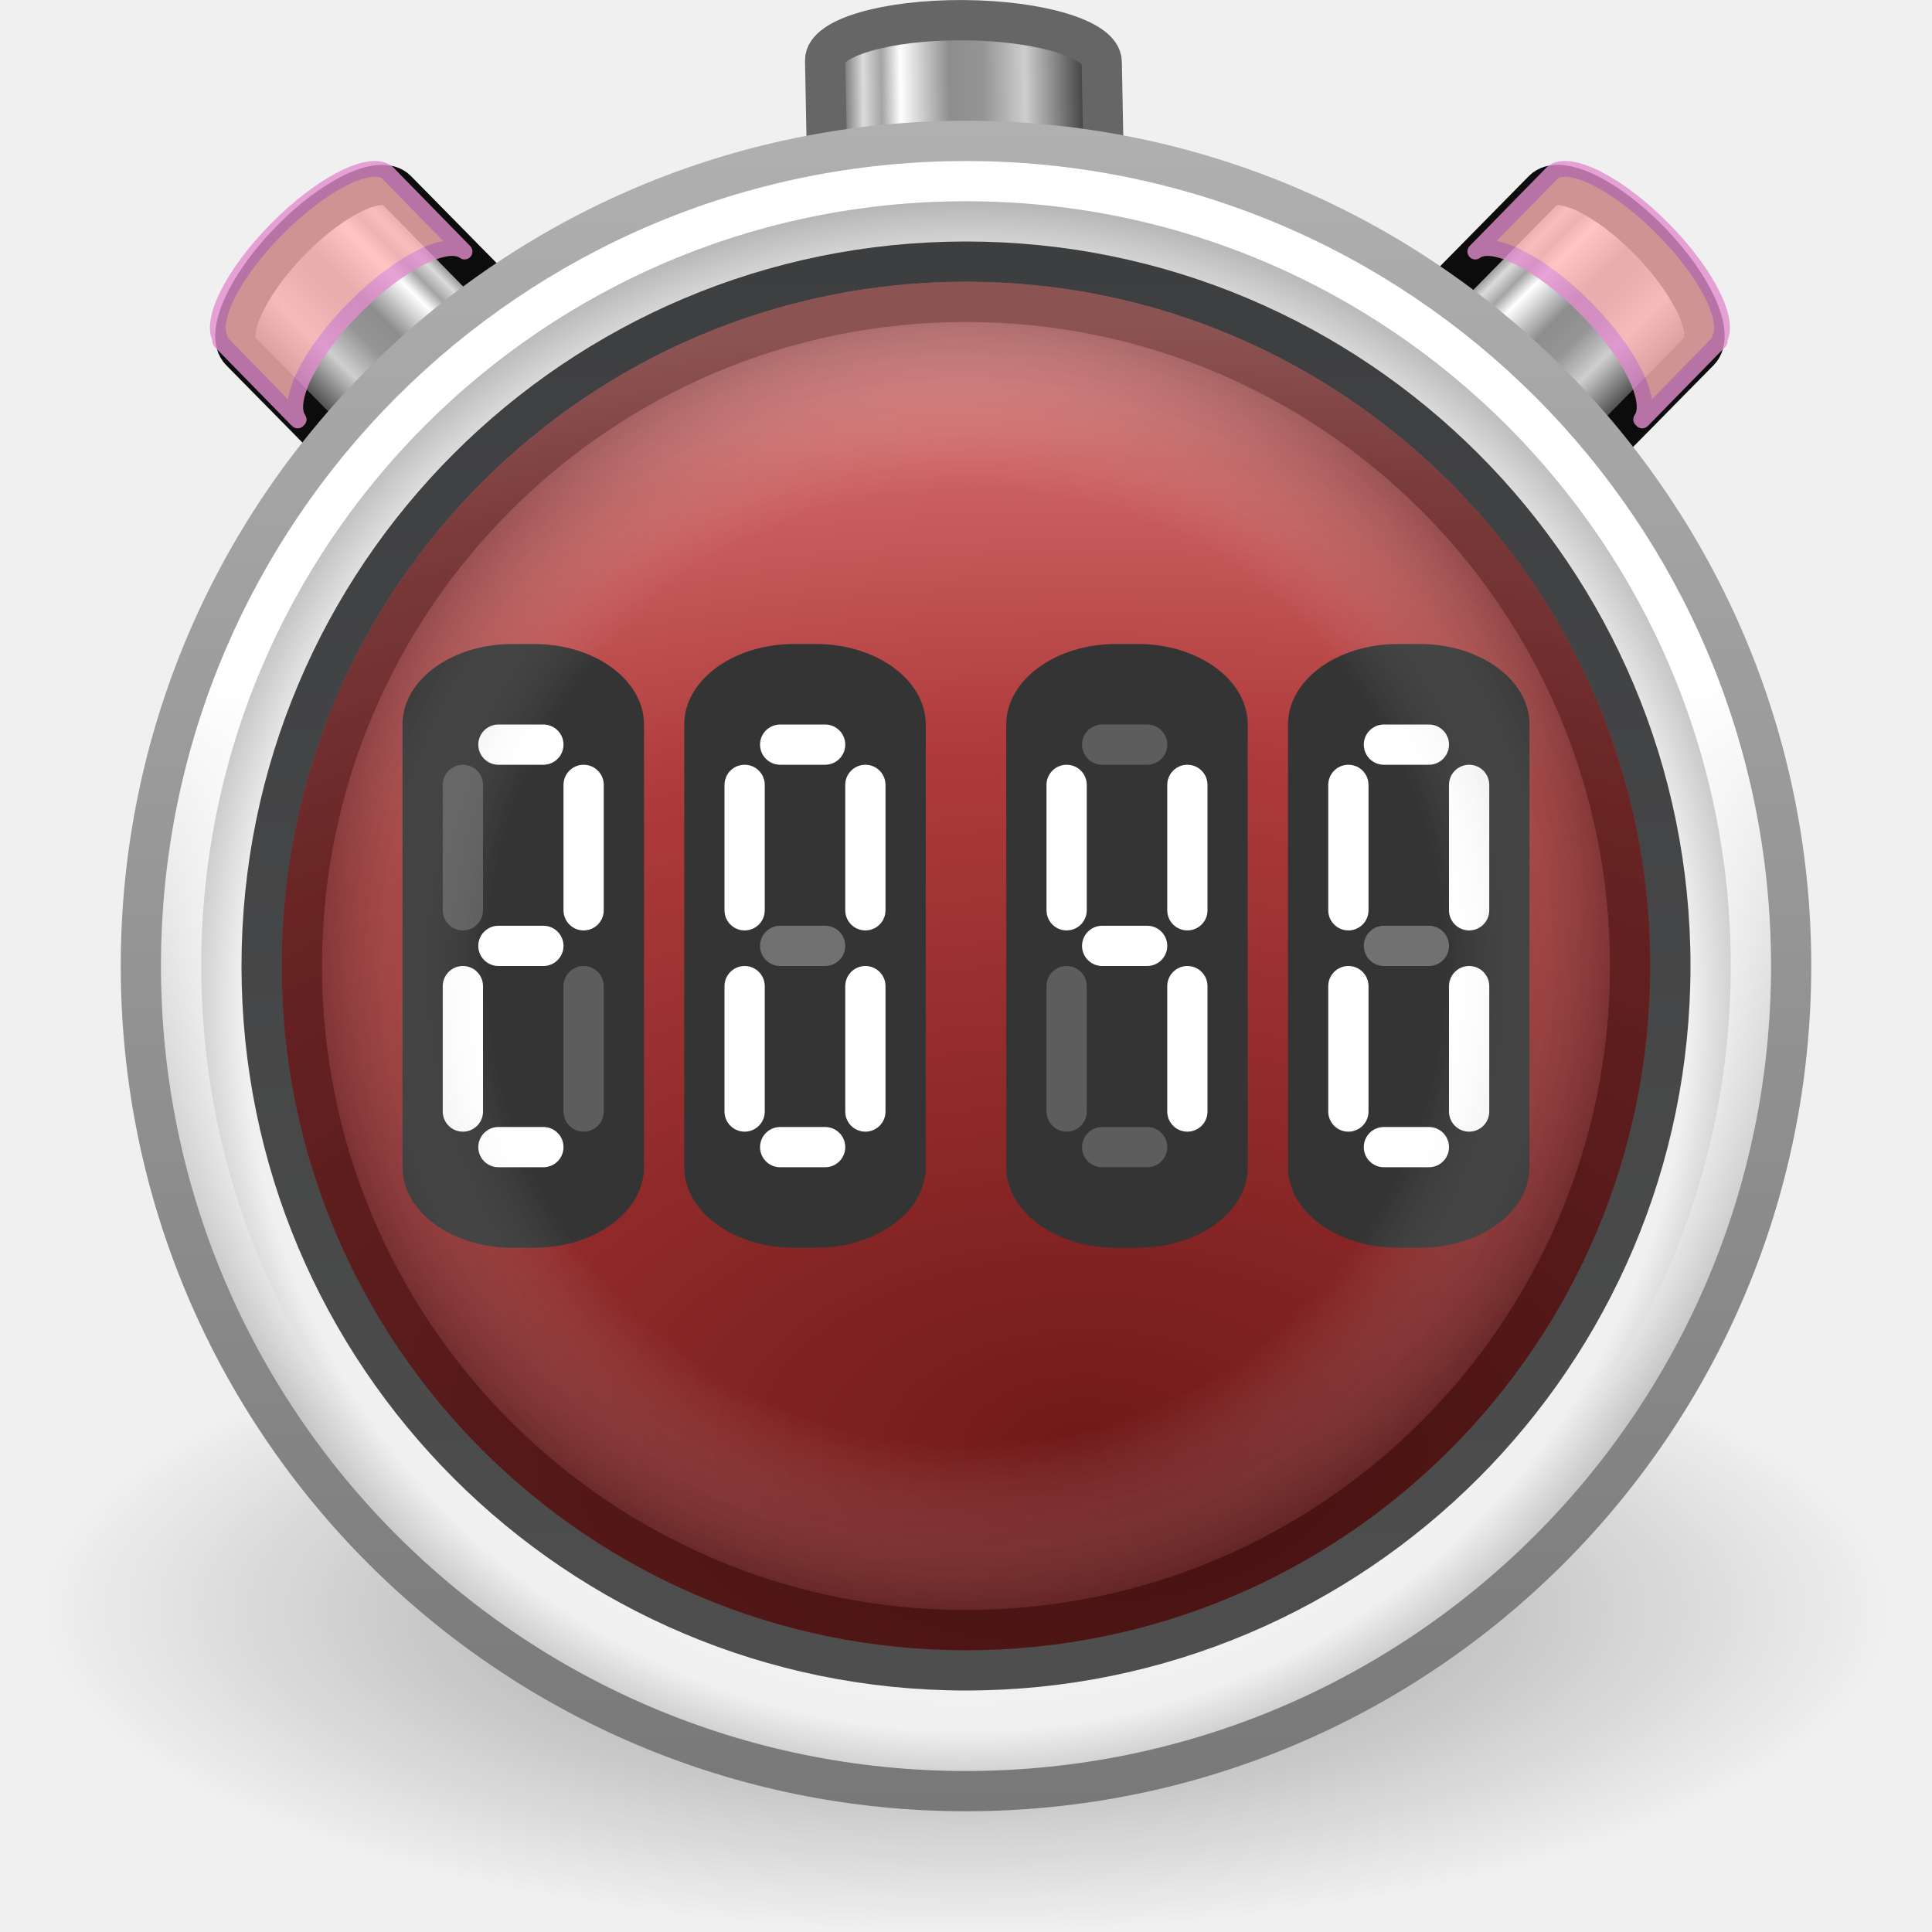
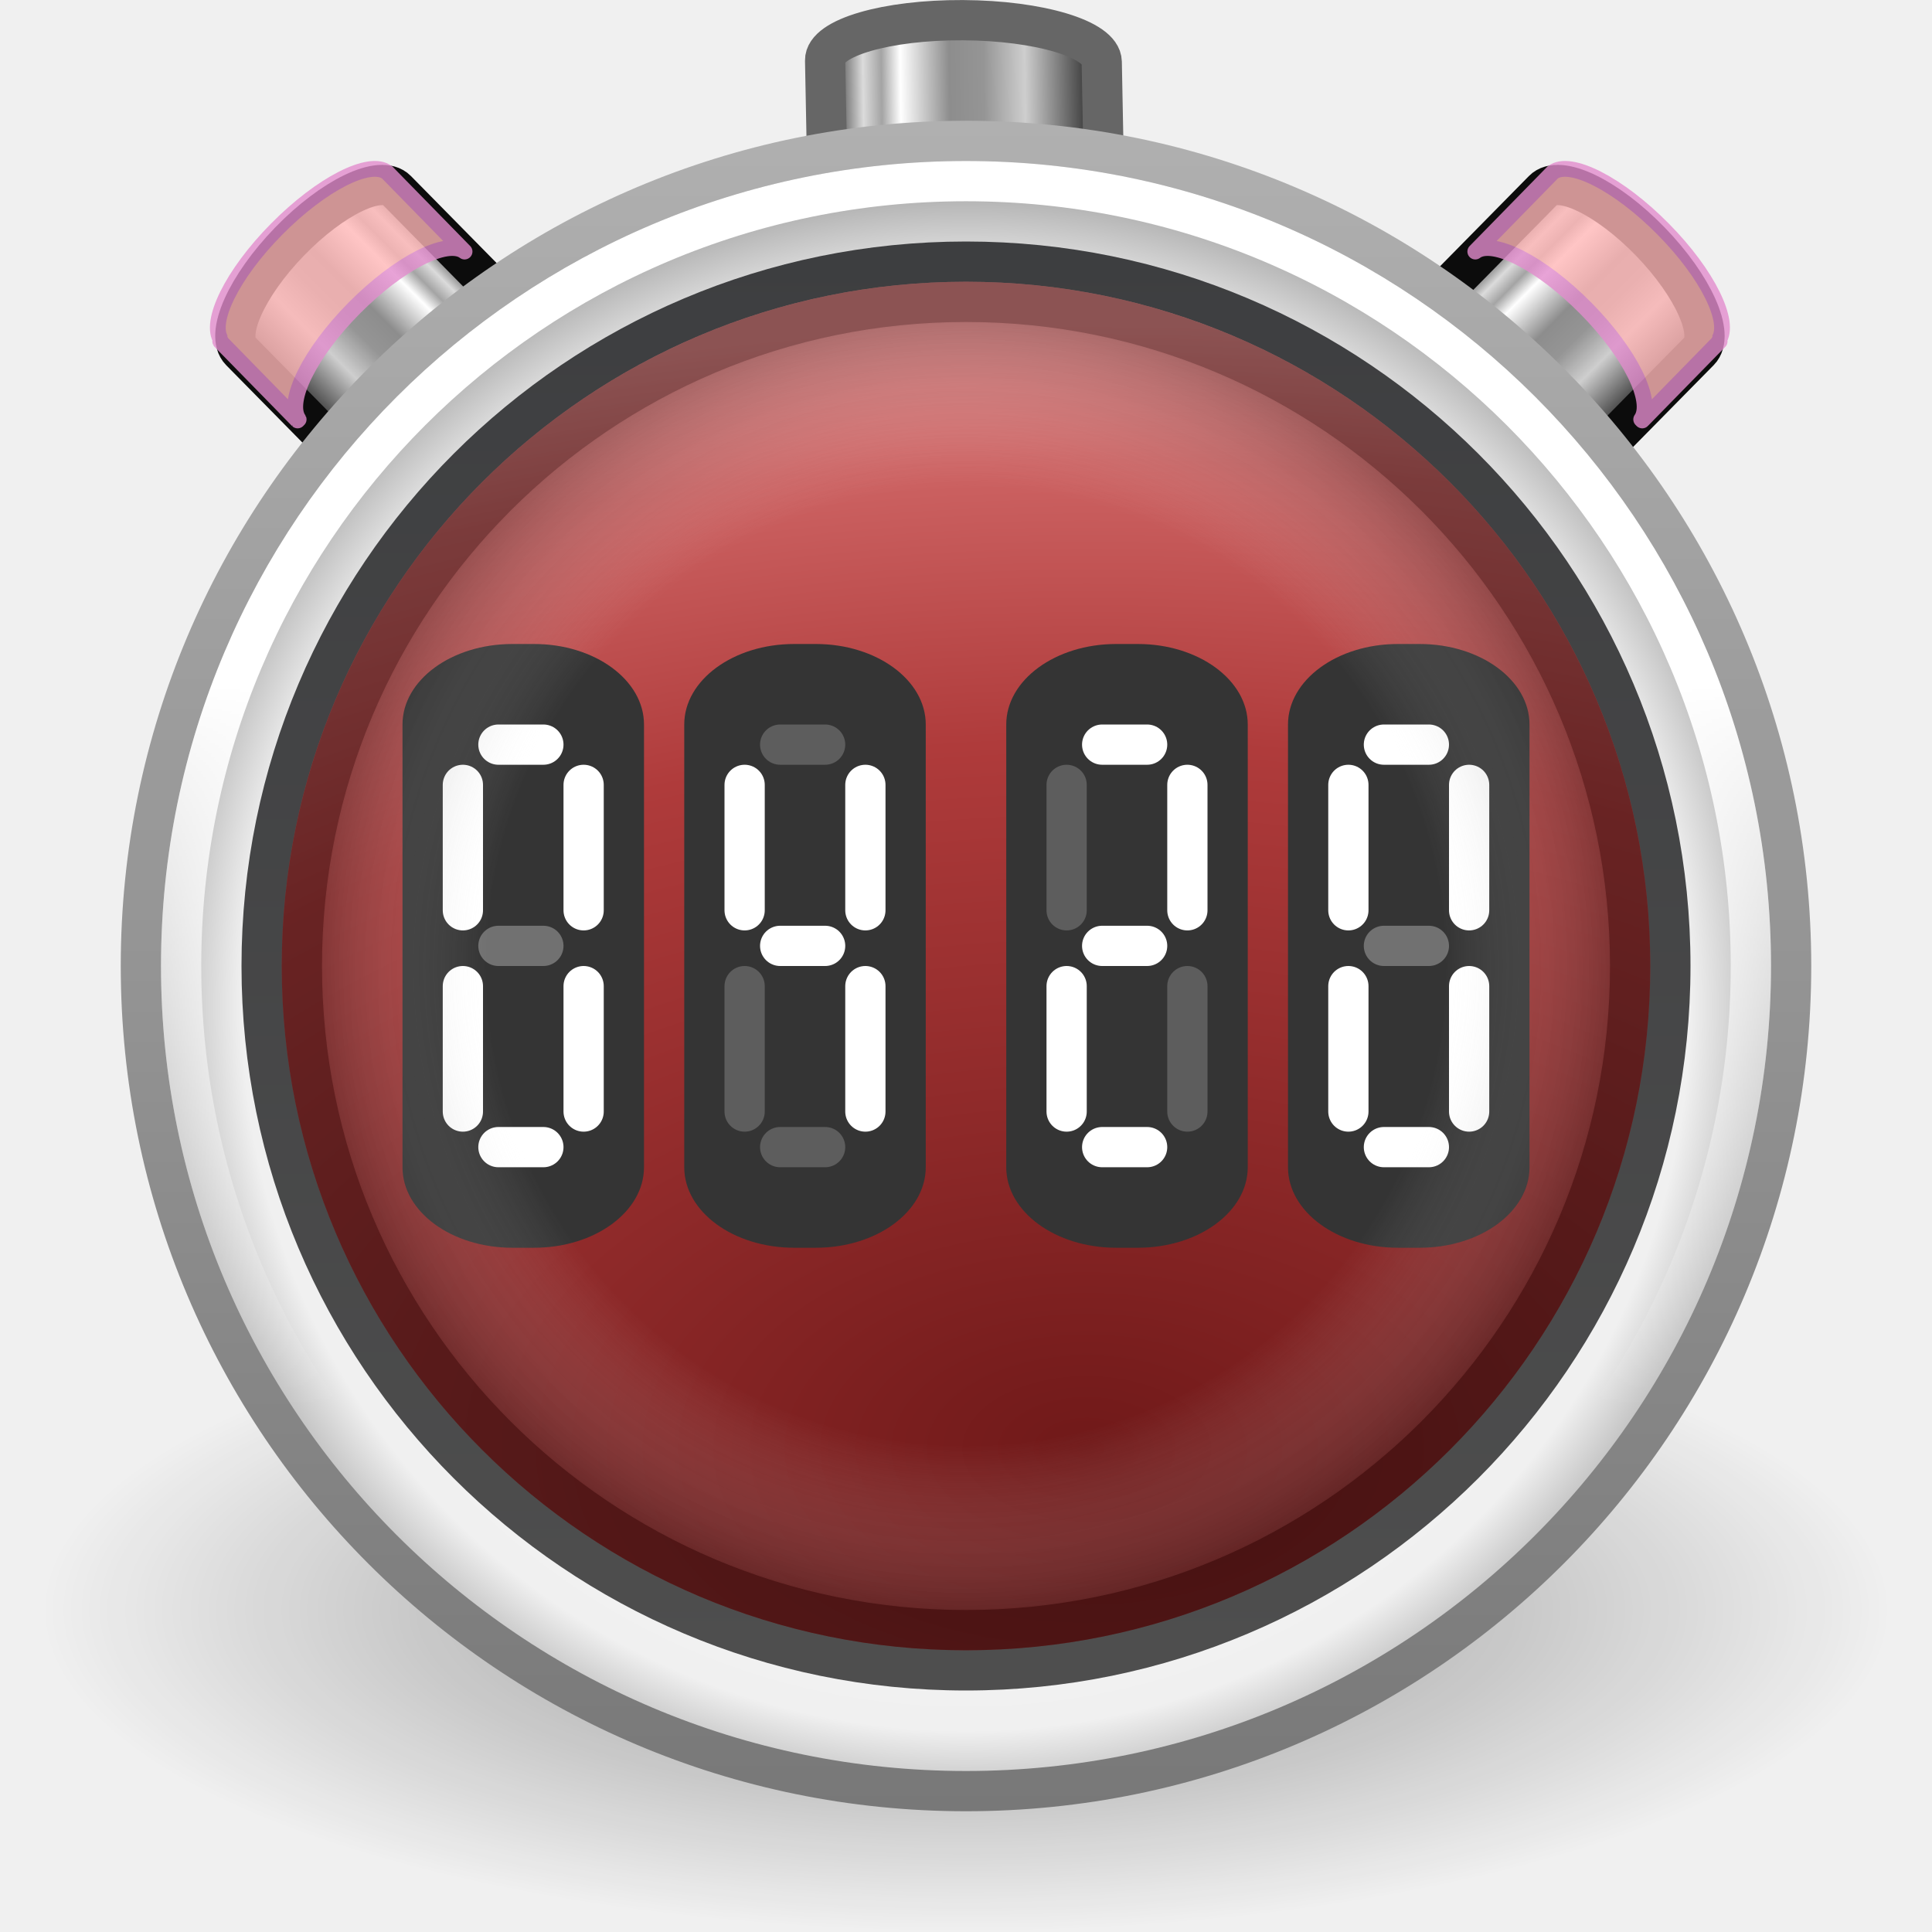
<svg xmlns="http://www.w3.org/2000/svg" xmlns:xlink="http://www.w3.org/1999/xlink" version="1.0" width="48" height="48" id="svg5555">
  <defs id="defs5557">
    <linearGradient id="linearGradient4309">
      <stop id="stop4311" style="stop-color:#0e283b;stop-opacity:1" offset="0" />
      <stop id="stop4313" style="stop-color:#194c70;stop-opacity:1" offset="1" />
    </linearGradient>
    <linearGradient id="linearGradient2480">
      <stop id="stop2482" style="stop-color:#3d3e40;stop-opacity:1" offset="0" />
      <stop id="stop2484" style="stop-color:#4e4e4e;stop-opacity:1" offset="1" />
    </linearGradient>
    <linearGradient id="linearGradient3996">
      <stop id="stop3998" style="stop-color:#ffffff;stop-opacity:1" offset="0" />
      <stop id="stop4000" style="stop-color:#ffffff;stop-opacity:0" offset="1" />
    </linearGradient>
    <radialGradient cx="24" cy="24" r="17" id="radialGradient3199" gradientUnits="userSpaceOnUse">
      <stop id="stop3303" style="stop-color:#ffffff;stop-opacity:0" offset="0" />
      <stop id="stop3309" style="stop-color:#ffffff;stop-opacity:0" offset="0.7" />
      <stop id="stop3305" style="stop-color:#000000;stop-opacity:1" offset="1" />
    </radialGradient>
    <linearGradient x1="29.05" y1="7.028" x2="29.05" y2="26.494" id="linearGradient3201" gradientUnits="userSpaceOnUse" gradientTransform="matrix(1,0,0,-1,1e-6,48)">
      <stop id="stop3710" style="stop-color:#000000;stop-opacity:1" offset="0" />
      <stop id="stop3712" style="stop-color:#000000;stop-opacity:1" offset="1" />
    </linearGradient>
    <linearGradient x1="24.398" y1="16.602" x2="24.398" y2="34.602" id="linearGradient3212" xlink:href="#linearGradient3996" gradientUnits="userSpaceOnUse" gradientTransform="translate(-0.39768,0.39813)" />
    <radialGradient cx="30.455" cy="12.215" r="18" id="radialGradient3215" gradientUnits="userSpaceOnUse" gradientTransform="matrix(0,-1.5556,2.6591,1.0821e-8,-5.4804,83.374)">
      <stop id="stop3270" style="stop-color:#701919;stop-opacity:1" offset="0" />
      <stop id="stop4305" style="stop-color:#af3b3b;stop-opacity:1" offset="0.627" />
      <stop id="stop4307" style="stop-color:#cd6363;stop-opacity:1" offset="0.877" />
      <stop id="stop3272" style="stop-color:#ea8b8b;stop-opacity:1" offset="1" />
    </radialGradient>
    <linearGradient x1="29.05" y1="7.028" x2="29.05" y2="40.32" id="linearGradient3217" xlink:href="#linearGradient2480" gradientUnits="userSpaceOnUse" gradientTransform="matrix(1.0606,0,0,1.0606,-1.4545,-1.4545)" />
    <radialGradient cx="24" cy="25.05" r="21" id="radialGradient3220" gradientUnits="userSpaceOnUse" gradientTransform="matrix(0.99943,-1.0912e-8,1.0916e-8,1,0.013862,-0.049659)">
      <stop id="stop4299" style="stop-color:#ffffff;stop-opacity:1" offset="0" />
      <stop id="stop4301" style="stop-color:#f0f0f0;stop-opacity:1" offset="0.857" />
      <stop id="stop4303" style="stop-color:#999999;stop-opacity:1" offset="1" />
    </radialGradient>
    <linearGradient x1="16" y1="45" x2="16" id="linearGradient3222" gradientUnits="userSpaceOnUse">
      <stop id="stop4108" style="stop-color:#787878;stop-opacity:1" offset="0" />
      <stop id="stop4110" style="stop-color:#b4b4b4;stop-opacity:1" offset="1" />
    </linearGradient>
    <radialGradient cx="62.625" cy="4.625" r="10.625" id="radialGradient3225" gradientUnits="userSpaceOnUse" gradientTransform="matrix(2.1647,0,0,0.75294,-111.56,36.518)">
      <stop id="stop8840" style="stop-color:#000000;stop-opacity:1" offset="0" />
      <stop id="stop8842" style="stop-color:#000000;stop-opacity:0" offset="1" />
    </radialGradient>
    <radialGradient cx="13.5" cy="25.7" r="3" id="radialGradient4256" xlink:href="#linearGradient4309" gradientUnits="userSpaceOnUse" gradientTransform="matrix(2.3333,-1.0557e-6,1.9607e-6,4.3333,4.5,-84.367)" />
    <radialGradient cx="13.5" cy="25.7" r="3" id="radialGradient4258" xlink:href="#linearGradient4309" gradientUnits="userSpaceOnUse" gradientTransform="matrix(2.3333,1.2434e-6,-2.3092e-6,4.3333,-2.5,-84.367)" />
    <radialGradient cx="13.5" cy="25.7" r="3" id="radialGradient4260" xlink:href="#linearGradient4309" gradientUnits="userSpaceOnUse" gradientTransform="matrix(2.6667,1.1938e-7,-1.9399e-7,4.3333,-15,-84.367)" />
    <radialGradient cx="14" cy="25.7" r="3" id="radialGradient4262" xlink:href="#linearGradient4309" gradientUnits="userSpaceOnUse" gradientTransform="matrix(2.3333,-1.0331e-6,1.9186e-6,4.3333,-18.667,-84.367)" />
    <radialGradient cx="24" cy="20" r="17" id="radialGradient4266" xlink:href="#linearGradient3996" gradientUnits="userSpaceOnUse" gradientTransform="matrix(1.2353,0,0,1,-5.6471,0)" />
    <linearGradient x1="17.681" y1="2.75" x2="17.681" y2="-2.25" id="linearGradient4538" xlink:href="#linearGradient2480" gradientUnits="userSpaceOnUse" gradientTransform="matrix(2,0,0,-2,4.6379,43.5)" />
    <linearGradient x1="23.576" y1="25.357" x2="23.576" y2="31.211" id="linearGradient3077" gradientUnits="userSpaceOnUse" gradientTransform="matrix(-0.011455,-0.90585,1.1745,0.0059683,-8.866,33.546)">
      <stop id="stop2646-2" style="stop-color:#181818;stop-opacity:1" offset="0" />
      <stop id="stop2543-3" style="stop-color:#dbdbdb;stop-opacity:1" offset="0.135" />
      <stop id="stop2545-2" style="stop-color:#a4a4a4;stop-opacity:1" offset="0.202" />
      <stop id="stop2650-7" style="stop-color:#ffffff;stop-opacity:1" offset="0.27" />
      <stop id="stop2652-3" style="stop-color:#8d8d8d;stop-opacity:1" offset="0.447" />
      <stop id="stop2551-9" style="stop-color:#959595;stop-opacity:1" offset="0.571" />
      <stop id="stop2553-0" style="stop-color:#cecece;stop-opacity:1" offset="0.72" />
      <stop id="stop2555-15" style="stop-color:#181818;stop-opacity:1" offset="1" />
    </linearGradient>
    <linearGradient id="linearGradient3155-40-6-6">
      <stop id="stop2646-8-8" style="stop-color:#181818;stop-opacity:1" offset="0" />
      <stop id="stop2543-8-7" style="stop-color:#dbdbdb;stop-opacity:1" offset="0.135" />
      <stop id="stop2545-6-4" style="stop-color:#a4a4a4;stop-opacity:1" offset="0.202" />
      <stop id="stop2650-2-9" style="stop-color:#ffffff;stop-opacity:1" offset="0.27" />
      <stop id="stop2652-1-2" style="stop-color:#8d8d8d;stop-opacity:1" offset="0.447" />
      <stop id="stop2551-3-4" style="stop-color:#959595;stop-opacity:1" offset="0.571" />
      <stop id="stop2553-1-4" style="stop-color:#cecece;stop-opacity:1" offset="0.72" />
      <stop id="stop2555-1-5" style="stop-color:#181818;stop-opacity:1" offset="1" />
    </linearGradient>
    <linearGradient x1="23.576" y1="25.357" x2="23.576" y2="31.211" id="linearGradient3126" xlink:href="#linearGradient3155-40-6-6" gradientUnits="userSpaceOnUse" gradientTransform="matrix(-0.64003,-0.64293,-0.66266,0.68319,49.40001,10.256)" />
    <linearGradient xlink:href="#linearGradient3155-40-6-6" id="linearGradient4418" gradientUnits="userSpaceOnUse" gradientTransform="matrix(0.64003,-0.64293,0.66266,0.68319,-1.2052,10.256)" x1="23.576" y1="25.357" x2="23.576" y2="31.211" />
  </defs>
  <path d="m 20.627,8.086 c 0.084,-0.536 1.586,-0.955 3.424,-0.945 1.834,0.009 3.301,0.444 3.405,0.98 4.13e-4,0.002 0.043,-0.002 0.043,2.12e-4 l -0.127,-6.585 c -0.011,-0.561 -1.552,-1.026 -3.449,-1.035 -1.897,-0.01 -3.434,0.439 -3.423,1 z" id="rect2383-0" style="fill:url(#linearGradient3077);stroke:#666666;stroke-linejoin:round" />
  <path d="m 33.715,9.423 c 0.431,-0.328 1.582,0.246 2.619,1.315 1.035,1.067 1.558,2.221 1.234,2.657 -0.001,0.002 0.025,0.023 0.024,0.025 l 4.628,-4.699 c 0.394,-0.4 -0.15,-1.618 -1.22,-2.721 -1.07,-1.103 -2.264,-1.677 -2.658,-1.276 z" id="rect2383-5" style="fill:url(#linearGradient4418);stroke:#0c0c0c;stroke-linejoin:round" />
  <path d="m 36.653,6.25 c 0.43,-0.328 1.638,0.288 2.747,1.41 1.107,1.12 1.69,2.318 1.375,2.76 -0.001,0.002 0.027,0.025 0.026,0.026 l 1.885,-1.927 0.038,-0.039 c 0.001,-0.002 -0.027,-0.025 -0.026,-0.026 0.316,-0.442 -0.268,-1.64 -1.375,-2.76 -1.109,-1.123 -2.317,-1.739 -2.747,-1.41 l -0.038,0.039 z" id="rect3175" style="opacity:0.8;fill:#ffb6b6;stroke:#e28ccd;stroke-width:0.392;stroke-linejoin:round;fill-opacity:1" />
  <path d="m 14.48,9.423 c -0.431,-0.328 -1.582,0.246 -2.619,1.315 -1.035,1.067 -1.558,2.221 -1.234,2.657 0.001,0.002 -0.025,0.023 -0.024,0.025 l -4.628,-4.699 c -0.394,-0.4 0.15,-1.618 1.22,-2.721 1.07,-1.103 2.264,-1.677 2.658,-1.276 z" id="path4013" style="fill:url(#linearGradient3126);stroke:#0c0c0c;stroke-linejoin:round" />
  <path d="m 11.542,6.25 c -0.43,-0.328 -1.638,0.288 -2.747,1.41 -1.107,1.12 -1.69,2.318 -1.375,2.76 0.001,0.002 -0.027,0.025 -0.026,0.026 l -1.885,-1.927 -0.038,-0.039 c -0.001,-0.002 0.027,-0.025 0.026,-0.026 -0.316,-0.442 0.268,-1.64 1.375,-2.76 1.109,-1.123 2.317,-1.739 2.747,-1.41 l 0.038,0.039 z" id="path4015" style="opacity:0.8;fill:#ffb6b6;stroke:#e28ccd;stroke-width:0.392;stroke-linejoin:round;fill-opacity:1" />
  <path d="m 47,40 c 0,4.418 -10.297,8 -23,8 -12.703,0 -23,-3.582 -23,-8 0,-4.418 10.297,-8 23,-8 12.703,0 23,3.582 23,8 z" id="path8836" style="opacity:0.4;fill:url(#radialGradient3225);fill-rule:evenodd" />
  <path d="M 44.5,23.999 C 44.5,35.321 35.321,44.5 24,44.5 12.678,44.5 3.5,35.321 3.5,23.999 3.5,12.678 12.678,3.5 24,3.5 c 11.321,0 20.5,9.178 20.5,20.499 z" id="path6495" style="fill:url(#radialGradient3220);stroke:url(#linearGradient3222)" />
  <path d="M 41.5,23.999 C 41.5,33.664 33.664,41.5 24,41.5 14.335,41.5 6.5,33.665 6.5,23.999 6.5,14.334 14.335,6.5 24,6.5 c 9.664,0 17.5,7.835 17.5,17.499 z" id="path3215" style="fill:url(#radialGradient3215);stroke:url(#linearGradient3217)" />
-   <g id="g4266" transform="translate(0,2)">
-     <rect style="fill:#343434;fill-opacity:1" id="rect3031" y="14" x="10" ry="2" rx="2.73" height="15" width="6" />
-     <path style="fill:none;stroke:#ffffff;stroke-linecap:round" id="path2308" d="m 14.5,20.616 0,-3.116" />
-     <path style="opacity:0.2;fill:none;stroke:#ffffff;stroke-linecap:round" id="path3825" d="m 14.5,25.616 0,-3.116" />
-     <path style="opacity:0.2;fill:none;stroke:#ffffff;stroke-linecap:round" id="path3827" d="m 11.5,20.616 0,-3.116" />
-     <path style="fill:none;stroke:#ffffff;stroke-linecap:round" id="path3829" d="m 11.5,25.616 0,-3.116" />
-     <path style="fill:none;stroke:#ffffff;stroke-linecap:round" id="path3861" d="m 13.5,16.5 -1.117,0" />
-     <path style="fill:none;stroke:#ffffff;stroke-linecap:round" id="path3863" d="m 13.5,21.5 -1.117,0" />
-     <path style="fill:none;stroke:#ffffff;stroke-linecap:round" id="path3865" d="m 13.5,26.5 -1.117,0" />
-     <rect style="fill:#343434;fill-opacity:1" id="rect4086" y="14" x="17" ry="2" rx="2.73" height="15" width="6" />
-     <path style="fill:none;stroke:#ffffff;stroke-linecap:round" id="path4088" d="m 21.5,20.616 0,-3.116" />
-     <path style="fill:none;stroke:#ffffff;stroke-linecap:round" id="path4090" d="m 21.5,25.616 0,-3.116" />
-     <path style="fill:none;stroke:#ffffff;stroke-linecap:round" id="path4092" d="m 18.5,20.616 0,-3.116" />
-     <path style="fill:none;stroke:#ffffff;stroke-linecap:round" id="path4094" d="m 18.5,25.616 0,-3.116" />
-     <path style="fill:none;stroke:#ffffff;stroke-linecap:round" id="path4096" d="m 20.5,16.5 -1.117,0" />
-     <path style="opacity:0.3;fill:none;stroke:#ffffff;stroke-linecap:round" id="path4098" d="m 20.5,21.5 -1.117,0" />
-     <path style="fill:none;stroke:#ffffff;stroke-linecap:round" id="path4100" d="m 20.5,26.5 -1.117,0" />
-     <rect style="fill:#343434;fill-opacity:1" id="rect4104" y="14" x="25" ry="2" rx="2.73" height="15" width="6" />
-     <path style="fill:none;stroke:#ffffff;stroke-linecap:round" id="path4106" d="m 29.5,20.616 0,-3.116" />
-     <path style="fill:none;stroke:#ffffff;stroke-linecap:round" id="path4108" d="m 29.5,25.616 0,-3.116" />
-     <path style="fill:none;stroke:#ffffff;stroke-linecap:round" id="path4110" d="m 26.5,20.616 0,-3.116" />
-     <path style="opacity:0.2;fill:none;stroke:#ffffff;stroke-linecap:round" id="path4112" d="m 26.5,25.616 0,-3.116" />
-     <path style="opacity:0.2;fill:none;stroke:#ffffff;stroke-linecap:round" id="path4114" d="m 28.5,16.5 -1.117,0" />
-     <path style="fill:none;stroke:#ffffff;stroke-linecap:round" id="path4116" d="m 28.5,21.5 -1.117,0" />
-     <path style="opacity:0.2;fill:none;stroke:#ffffff;stroke-linecap:round" id="path4118" d="m 28.5,26.5 -1.117,0" />
-     <rect style="fill:#343434;fill-opacity:1" id="rect4122" y="14" x="32" ry="2" rx="2.73" height="15" width="6" />
-     <path style="fill:none;stroke:#ffffff;stroke-linecap:round" id="path4124" d="m 36.5,20.616 0,-3.116" />
-     <path style="fill:none;stroke:#ffffff;stroke-linecap:round" id="path4126" d="m 36.5,25.616 0,-3.116" />
-     <path style="fill:none;stroke:#ffffff;stroke-linecap:round" id="path4128" d="m 33.5,20.616 0,-3.116" />
-     <path style="fill:none;stroke:#ffffff;stroke-linecap:round" id="path4130" d="m 33.5,25.616 0,-3.116" />
-     <path style="fill:none;stroke:#ffffff;stroke-linecap:round" id="path4132" d="m 35.5,16.5 -1.117,0" />
-     <path style="opacity:0.3;fill:none;stroke:#ffffff;stroke-linecap:round" id="path4134" d="m 35.5,21.5 -1.117,0" />
-     <path style="fill:none;stroke:#ffffff;stroke-linecap:round" id="path4136" d="m 35.5,26.5 -1.117,0" />
+   <rect width="6" height="15" rx="2.73" ry="2" x="10" y="16" id="rect3031" style="fill:#343434;fill-opacity:1" />
+   <rect width="6" height="15" rx="2.73" ry="2" x="17" y="16" id="rect4086" style="fill:#343434;fill-opacity:1" />
+   <rect width="6" height="15" rx="2.73" ry="2" x="25" y="16" id="rect4104" style="fill:#343434;fill-opacity:1" />
+   <g id="g4330" transform="translate(-7.99995,0)">
+     <path style="fill:none;stroke:#ffffff;stroke-linecap:round" id="path4106" d="m 29.5,22.616 0,-3.116" />
+     <path style="fill:none;stroke:#ffffff;stroke-linecap:round" id="path4108" d="m 29.5,27.616 0,-3.116" />
+     <path style="fill:none;stroke:#ffffff;stroke-linecap:round" id="path4110" d="m 26.5,22.616 0,-3.116" />
+     <path style="opacity:0.2;fill:none;stroke:#ffffff;stroke-linecap:round" id="path4112" d="m 26.5,27.616 0,-3.116" />
+     <path style="opacity:0.2;fill:none;stroke:#ffffff;stroke-linecap:round" id="path4114" d="m 28.5,18.5 -1.117,0" />
+     <path style="fill:none;stroke:#ffffff;stroke-linecap:round" id="path4116" d="m 28.5,23.5 -1.117,0" />
+     <path style="opacity:0.2;fill:none;stroke:#ffffff;stroke-linecap:round" id="path4118" d="m 28.5,28.5 -1.117,0" />
+   </g>
+   <rect width="6" height="15" rx="2.73" ry="2" x="32" y="16" id="rect4122" style="fill:#343434;fill-opacity:1" />
+   <g id="g4347" transform="translate(-21.99995,0)">
+     <path style="fill:none;stroke:#ffffff;stroke-linecap:round" id="path4124" d="m 36.5,22.616 0,-3.116" />
+     <path style="fill:none;stroke:#ffffff;stroke-linecap:round" id="path4126" d="m 36.5,27.616 0,-3.116" />
+     <path style="fill:none;stroke:#ffffff;stroke-linecap:round" id="path4128" d="m 33.5,22.616 0,-3.116" />
+     <path style="fill:none;stroke:#ffffff;stroke-linecap:round" id="path4130" d="m 33.5,27.616 0,-3.116" />
+     <path style="fill:none;stroke:#ffffff;stroke-linecap:round" id="path4132" d="m 35.5,18.5 -1.117,0" />
+     <path style="opacity:0.3;fill:none;stroke:#ffffff;stroke-linecap:round" id="path4134" d="m 35.5,23.5 -1.117,0" />
+     <path style="fill:none;stroke:#ffffff;stroke-linecap:round" id="path4136" d="m 35.5,28.5 -1.117,0" />
  </g>
  <path d="M 43.5,23.999 C 43.5,34.769 34.769,43.5 24,43.5 13.23,43.5 4.5,34.769 4.5,23.999 4.5,13.23 13.231,4.5 24,4.5 c 10.769,0 19.5,8.73 19.5,19.499 z" id="path3222" style="fill:none;stroke:url(#linearGradient3212)" />
+   <g id="g4266" transform="translate(15.00005,0)">
+     <path style="fill:none;stroke:#ffffff;stroke-linecap:round" id="path2308" d="m 14.5,22.616 0,-3.116" />
+     <path style="opacity:0.2;fill:none;stroke:#ffffff;stroke-linecap:round" id="path3825" d="m 14.5,27.616 0,-3.116" />
+     <path style="opacity:0.2;fill:none;stroke:#ffffff;stroke-linecap:round" id="path3827" d="m 11.5,22.616 0,-3.116" />
+     <path style="fill:none;stroke:#ffffff;stroke-linecap:round" id="path3829" d="m 11.5,27.616 0,-3.116" />
+     <path style="fill:none;stroke:#ffffff;stroke-linecap:round" id="path3861" d="m 13.5,18.5 -1.117,0" />
+     <path style="fill:none;stroke:#ffffff;stroke-linecap:round" id="path3863" d="m 13.5,23.5 -1.117,0" />
+     <path style="fill:none;stroke:#ffffff;stroke-linecap:round" id="path3865" d="m 13.5,28.5 -1.117,0" />
+   </g>
+   <g id="g4313" transform="translate(15.00005,0)">
+     <path style="fill:none;stroke:#ffffff;stroke-linecap:round" id="path4088" d="m 21.5,22.616 0,-3.116" />
+     <path style="fill:none;stroke:#ffffff;stroke-linecap:round" id="path4090" d="m 21.5,27.616 0,-3.116" />
+     <path style="fill:none;stroke:#ffffff;stroke-linecap:round" id="path4092" d="m 18.5,22.616 0,-3.116" />
+     <path style="fill:none;stroke:#ffffff;stroke-linecap:round" id="path4094" d="m 18.5,27.616 0,-3.116" />
+     <path style="fill:none;stroke:#ffffff;stroke-linecap:round" id="path4096" d="m 20.5,18.5 -1.117,0" />
+     <path style="opacity:0.3;fill:none;stroke:#ffffff;stroke-linecap:round" id="path4098" d="m 20.5,23.5 -1.117,0" />
+     <path style="fill:none;stroke:#ffffff;stroke-linecap:round" id="path4100" d="m 20.5,28.5 -1.117,0" />
+   </g>
  <path d="M 40.5,24.001 C 40.5,14.888 33.112,7.5 24,7.5 14.887,7.5 7.5,14.888 7.5,24.001 7.5,33.113 14.887,40.5 24,40.5 c 9.112,0 16.5,-7.387 16.5,-16.499 z" id="path3215-4" style="opacity:0.4;fill:url(#radialGradient3199);stroke:url(#linearGradient3201)" />
</svg>
